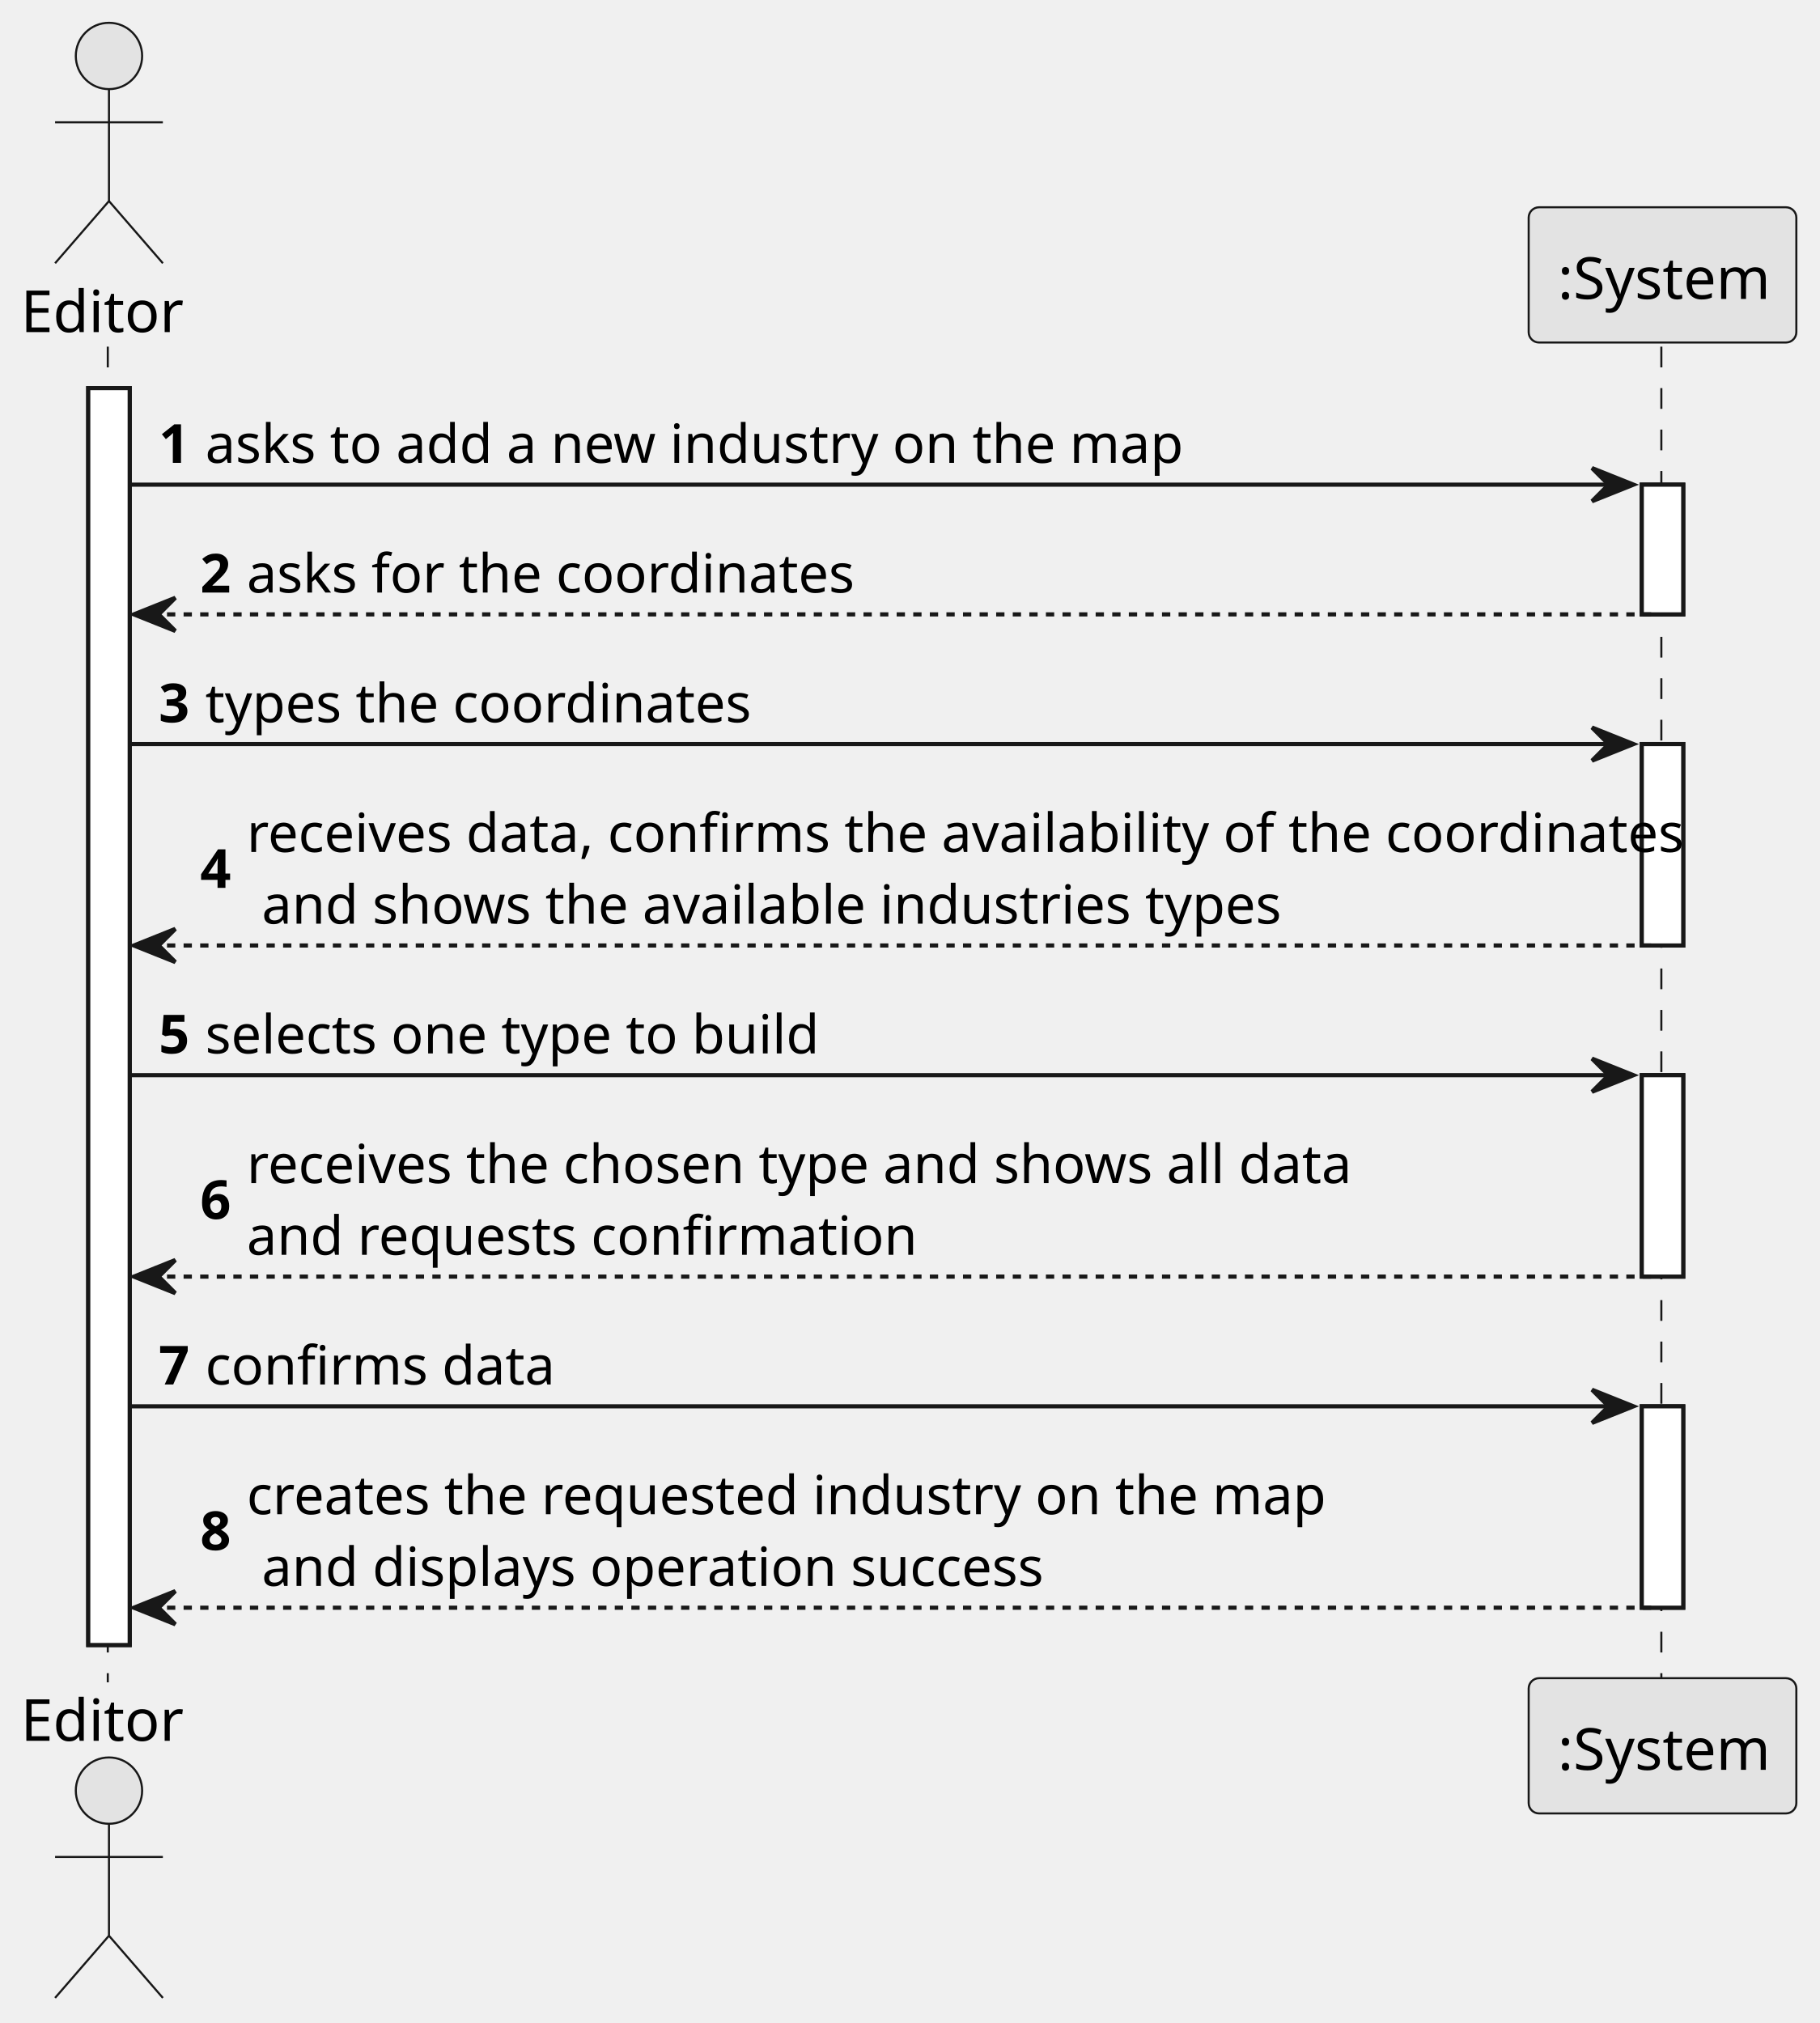
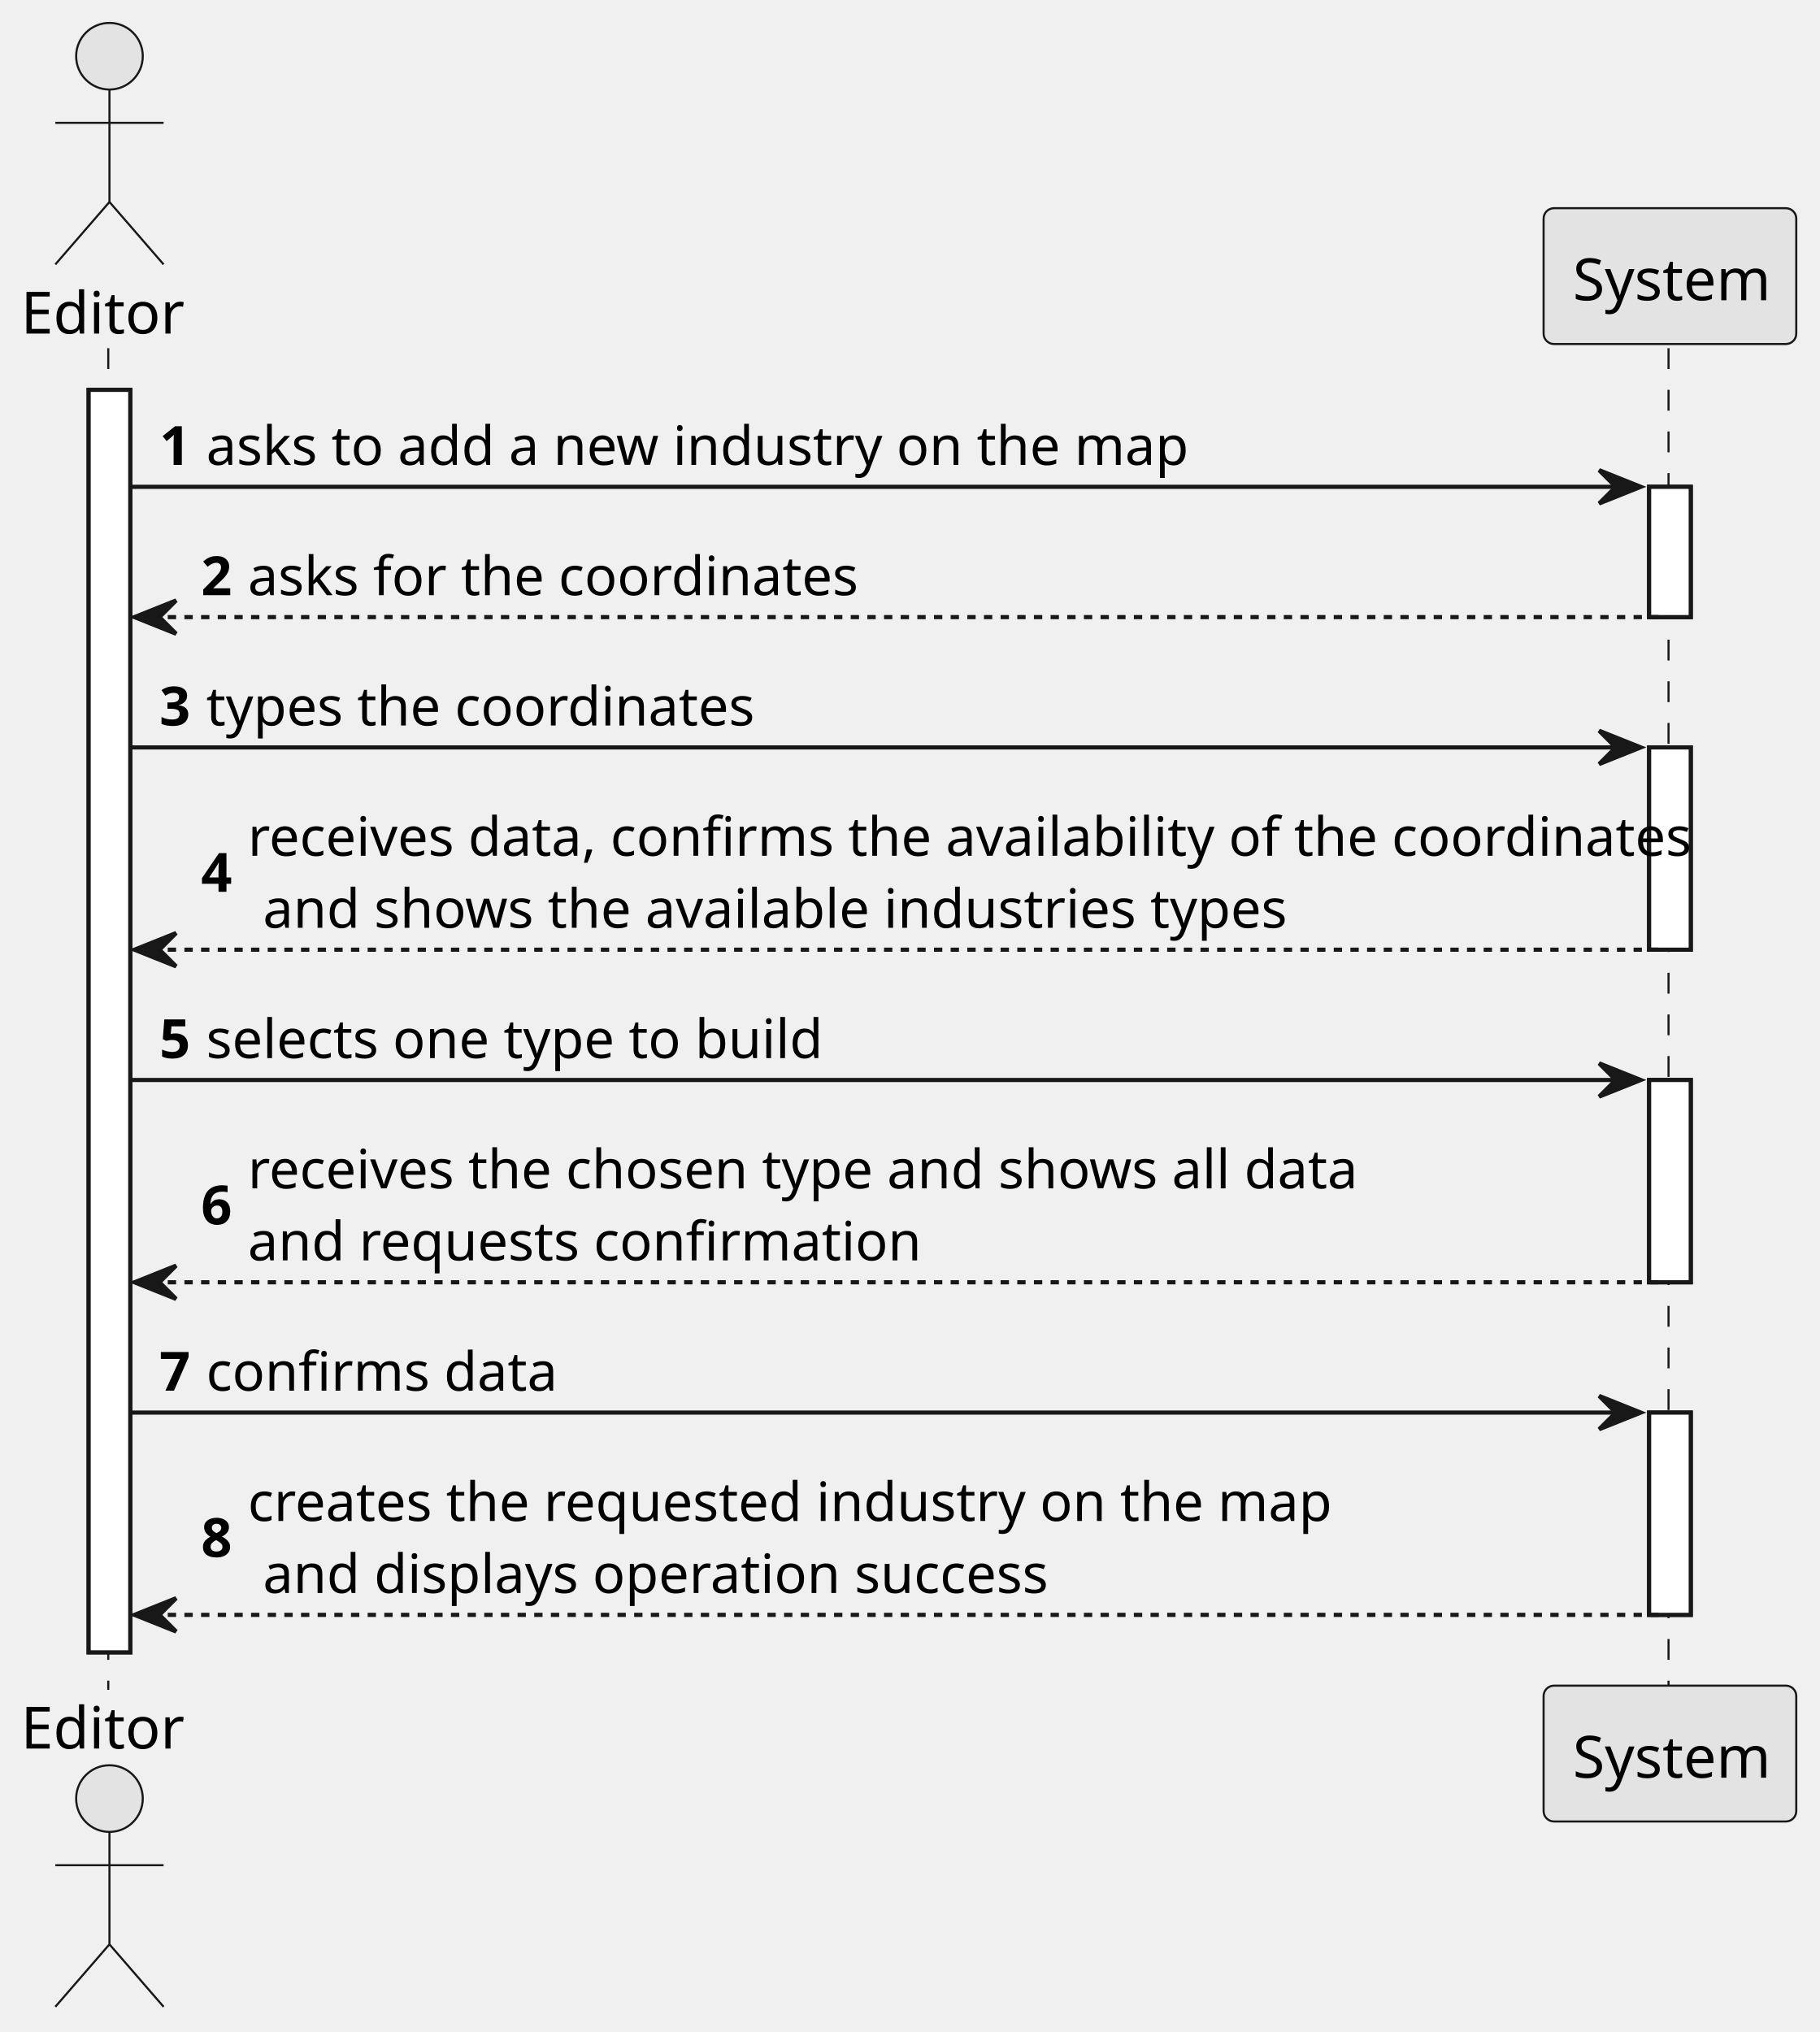
- <svg xmlns="http://www.w3.org/2000/svg" contentStyleType="text/css" height="488px" preserveAspectRatio="none" style="width:439px;height:488px;background:#FFFFFF;" version="1.1" viewBox="0 0 439 488" width="439px" zoomAndPan="magnify">
+ <svg xmlns="http://www.w3.org/2000/svg" contentStyleType="text/css" height="488px" preserveAspectRatio="none" style="width:437px;height:488px;background:#FFFFFF;" version="1.1" viewBox="0 0 437 488" width="437px" zoomAndPan="magnify">
  <defs />
  <g>
    <rect fill="#FFFFFF" height="303.201" style="stroke:#181818;stroke-width:1.0;" width="10" x="21.286" y="93.621" />
    <rect fill="#FFFFFF" height="31.291" style="stroke:#181818;stroke-width:1.0;" width="10" x="396.017" y="116.912" />
    <rect fill="#FFFFFF" height="48.582" style="stroke:#181818;stroke-width:1.0;" width="10" x="396.017" y="179.494" />
    <rect fill="#FFFFFF" height="48.582" style="stroke:#181818;stroke-width:1.0;" width="10" x="396.017" y="259.367" />
    <rect fill="#FFFFFF" height="48.582" style="stroke:#181818;stroke-width:1.0;" width="10" x="396.017" y="339.24" />
    <line style="stroke:#181818;stroke-width:0.5;stroke-dasharray:5.0,5.0;" x1="26" x2="26" y1="83.621" y2="405.822" />
-     <line style="stroke:#181818;stroke-width:0.5;stroke-dasharray:5.0,5.0;" x1="400.734" x2="400.734" y1="83.621" y2="405.822" />
+     <line style="stroke:#181818;stroke-width:0.5;stroke-dasharray:5.0,5.0;" x1="400.679" x2="400.679" y1="83.621" y2="405.822" />
    <text fill="#000000" font-family="sans-serif" font-size="14" lengthAdjust="spacing" textLength="36.572" x="5" y="80.107">Editor</text>
    <ellipse cx="26.286" cy="13.5" fill="#E3E3E3" rx="8" ry="8" style="stroke:#181818;stroke-width:0.5;" />
    <path d="M26.286,21.5 L26.286,48.5 M13.286,29.5 L39.286,29.5 M26.286,48.5 L13.286,63.5 M26.286,48.5 L39.286,63.5 " fill="none" style="stroke:#181818;stroke-width:0.5;" />
    <text fill="#000000" font-family="sans-serif" font-size="14" lengthAdjust="spacing" textLength="36.572" x="5" y="419.93">Editor</text>
    <ellipse cx="26.286" cy="431.943" fill="#E3E3E3" rx="8" ry="8" style="stroke:#181818;stroke-width:0.5;" />
    <path d="M26.286,439.943 L26.286,466.943 M13.286,447.943 L39.286,447.943 M26.286,466.943 L13.286,481.943 M26.286,466.943 L39.286,481.943 " fill="none" style="stroke:#181818;stroke-width:0.5;" />
-     <rect fill="#E3E3E3" height="32.621" rx="2.5" ry="2.5" style="stroke:#181818;stroke-width:0.5;" width="64.565" x="368.734" y="50" />
-     <text fill="#000000" font-family="sans-serif" font-size="14" lengthAdjust="spacing" textLength="50.565" x="375.734" y="72.107">:System</text>
-     <rect fill="#E3E3E3" height="32.621" rx="2.5" ry="2.5" style="stroke:#181818;stroke-width:0.5;" width="64.565" x="368.734" y="404.822" />
-     <text fill="#000000" font-family="sans-serif" font-size="14" lengthAdjust="spacing" textLength="50.565" x="375.734" y="426.93">:System</text>
+     <rect fill="#E3E3E3" height="32.621" rx="2.5" ry="2.5" style="stroke:#181818;stroke-width:0.5;" width="60.676" x="370.679" y="50" />
+     <text fill="#000000" font-family="sans-serif" font-size="14" lengthAdjust="spacing" textLength="46.676" x="377.679" y="72.107">System</text>
+     <rect fill="#E3E3E3" height="32.621" rx="2.5" ry="2.5" style="stroke:#181818;stroke-width:0.5;" width="60.676" x="370.679" y="404.822" />
+     <text fill="#000000" font-family="sans-serif" font-size="14" lengthAdjust="spacing" textLength="46.676" x="377.679" y="426.93">System</text>
    <rect fill="#FFFFFF" height="303.201" style="stroke:#181818;stroke-width:1.0;" width="10" x="21.286" y="93.621" />
    <rect fill="#FFFFFF" height="31.291" style="stroke:#181818;stroke-width:1.0;" width="10" x="396.017" y="116.912" />
    <rect fill="#FFFFFF" height="48.582" style="stroke:#181818;stroke-width:1.0;" width="10" x="396.017" y="179.494" />
    <rect fill="#FFFFFF" height="48.582" style="stroke:#181818;stroke-width:1.0;" width="10" x="396.017" y="259.367" />
    <rect fill="#FFFFFF" height="48.582" style="stroke:#181818;stroke-width:1.0;" width="10" x="396.017" y="339.24" />
    <polygon fill="#181818" points="384.017,112.912,394.017,116.912,384.017,120.912,388.017,116.912" style="stroke:#181818;stroke-width:1.0;" />
    <line style="stroke:#181818;stroke-width:1.0;" x1="31.286" x2="390.017" y1="116.912" y2="116.912" />
    <text fill="#000000" font-family="sans-serif" font-size="13" font-weight="bold" lengthAdjust="spacing" textLength="7.23" x="38.286" y="111.649">1</text>
    <text fill="#000000" font-family="sans-serif" font-size="13" lengthAdjust="spacing" textLength="222.574" x="49.516" y="111.649">asks to add a new industry on the map</text>
    <polygon fill="#181818" points="42.286,144.203,32.286,148.203,42.286,152.203,38.286,148.203" style="stroke:#181818;stroke-width:1.0;" />
    <line style="stroke:#181818;stroke-width:1.0;stroke-dasharray:2.0,2.0;" x1="36.286" x2="400.017" y1="148.203" y2="148.203" />
    <text fill="#000000" font-family="sans-serif" font-size="13" font-weight="bold" lengthAdjust="spacing" textLength="7.23" x="48.286" y="142.94">2</text>
    <text fill="#000000" font-family="sans-serif" font-size="13" lengthAdjust="spacing" textLength="138.017" x="59.516" y="142.94">asks for the coordinates</text>
    <polygon fill="#181818" points="384.017,175.494,394.017,179.494,384.017,183.494,388.017,179.494" style="stroke:#181818;stroke-width:1.0;" />
    <line style="stroke:#181818;stroke-width:1.0;" x1="31.286" x2="390.017" y1="179.494" y2="179.494" />
    <text fill="#000000" font-family="sans-serif" font-size="13" font-weight="bold" lengthAdjust="spacing" textLength="7.23" x="38.286" y="174.231">3</text>
    <text fill="#000000" font-family="sans-serif" font-size="13" lengthAdjust="spacing" textLength="123.576" x="49.516" y="174.231">types the coordinates</text>
    <polygon fill="#181818" points="42.286,224.076,32.286,228.076,42.286,232.076,38.286,228.076" style="stroke:#181818;stroke-width:1.0;" />
    <line style="stroke:#181818;stroke-width:1.0;stroke-dasharray:2.0,2.0;" x1="36.286" x2="400.017" y1="228.076" y2="228.076" />
    <text fill="#000000" font-family="sans-serif" font-size="13" font-weight="bold" lengthAdjust="spacing" textLength="7.23" x="48.286" y="214.168">4</text>
    <text fill="#000000" font-family="sans-serif" font-size="13" lengthAdjust="spacing" textLength="325.889" x="59.516" y="205.523">receives data, confirms the availability of the coordinates</text>
    <text fill="#000000" font-family="sans-serif" font-size="13" lengthAdjust="spacing" textLength="232.692" x="63.128" y="222.814">and shows the available industries types</text>
    <polygon fill="#181818" points="384.017,255.367,394.017,259.367,384.017,263.367,388.017,259.367" style="stroke:#181818;stroke-width:1.0;" />
    <line style="stroke:#181818;stroke-width:1.0;" x1="31.286" x2="390.017" y1="259.367" y2="259.367" />
    <text fill="#000000" font-family="sans-serif" font-size="13" font-weight="bold" lengthAdjust="spacing" textLength="7.23" x="38.286" y="254.105">5</text>
    <text fill="#000000" font-family="sans-serif" font-size="13" lengthAdjust="spacing" textLength="139.477" x="49.516" y="254.105">selects one type to build</text>
    <polygon fill="#181818" points="42.286,303.949,32.286,307.949,42.286,311.949,38.286,307.949" style="stroke:#181818;stroke-width:1.0;" />
    <line style="stroke:#181818;stroke-width:1.0;stroke-dasharray:2.0,2.0;" x1="36.286" x2="400.017" y1="307.949" y2="307.949" />
    <text fill="#000000" font-family="sans-serif" font-size="13" font-weight="bold" lengthAdjust="spacing" textLength="7.23" x="48.286" y="294.041">6</text>
    <text fill="#000000" font-family="sans-serif" font-size="13" lengthAdjust="spacing" textLength="255.1" x="59.516" y="285.396">receives the chosen type and shows all data</text>
    <text fill="#000000" font-family="sans-serif" font-size="13" lengthAdjust="spacing" textLength="149.583" x="59.516" y="302.687">and requests confirmation</text>
    <polygon fill="#181818" points="384.017,335.24,394.017,339.24,384.017,343.24,388.017,339.24" style="stroke:#181818;stroke-width:1.0;" />
    <line style="stroke:#181818;stroke-width:1.0;" x1="31.286" x2="390.017" y1="339.24" y2="339.24" />
    <text fill="#000000" font-family="sans-serif" font-size="13" font-weight="bold" lengthAdjust="spacing" textLength="7.23" x="38.286" y="333.978">7</text>
    <text fill="#000000" font-family="sans-serif" font-size="13" lengthAdjust="spacing" textLength="78.032" x="49.516" y="333.978">confirms data</text>
    <polygon fill="#181818" points="42.286,383.822,32.286,387.822,42.286,391.822,38.286,387.822" style="stroke:#181818;stroke-width:1.0;" />
    <line style="stroke:#181818;stroke-width:1.0;stroke-dasharray:2.0,2.0;" x1="36.286" x2="400.017" y1="387.822" y2="387.822" />
    <text fill="#000000" font-family="sans-serif" font-size="13" font-weight="bold" lengthAdjust="spacing" textLength="7.23" x="48.286" y="373.914">8</text>
    <text fill="#000000" font-family="sans-serif" font-size="13" lengthAdjust="spacing" textLength="243.534" x="59.516" y="365.269">creates the requested industry on the map</text>
    <text fill="#000000" font-family="sans-serif" font-size="13" lengthAdjust="spacing" textLength="180.661" x="63.128" y="382.56">and displays operation success</text>
  </g>
</svg>
